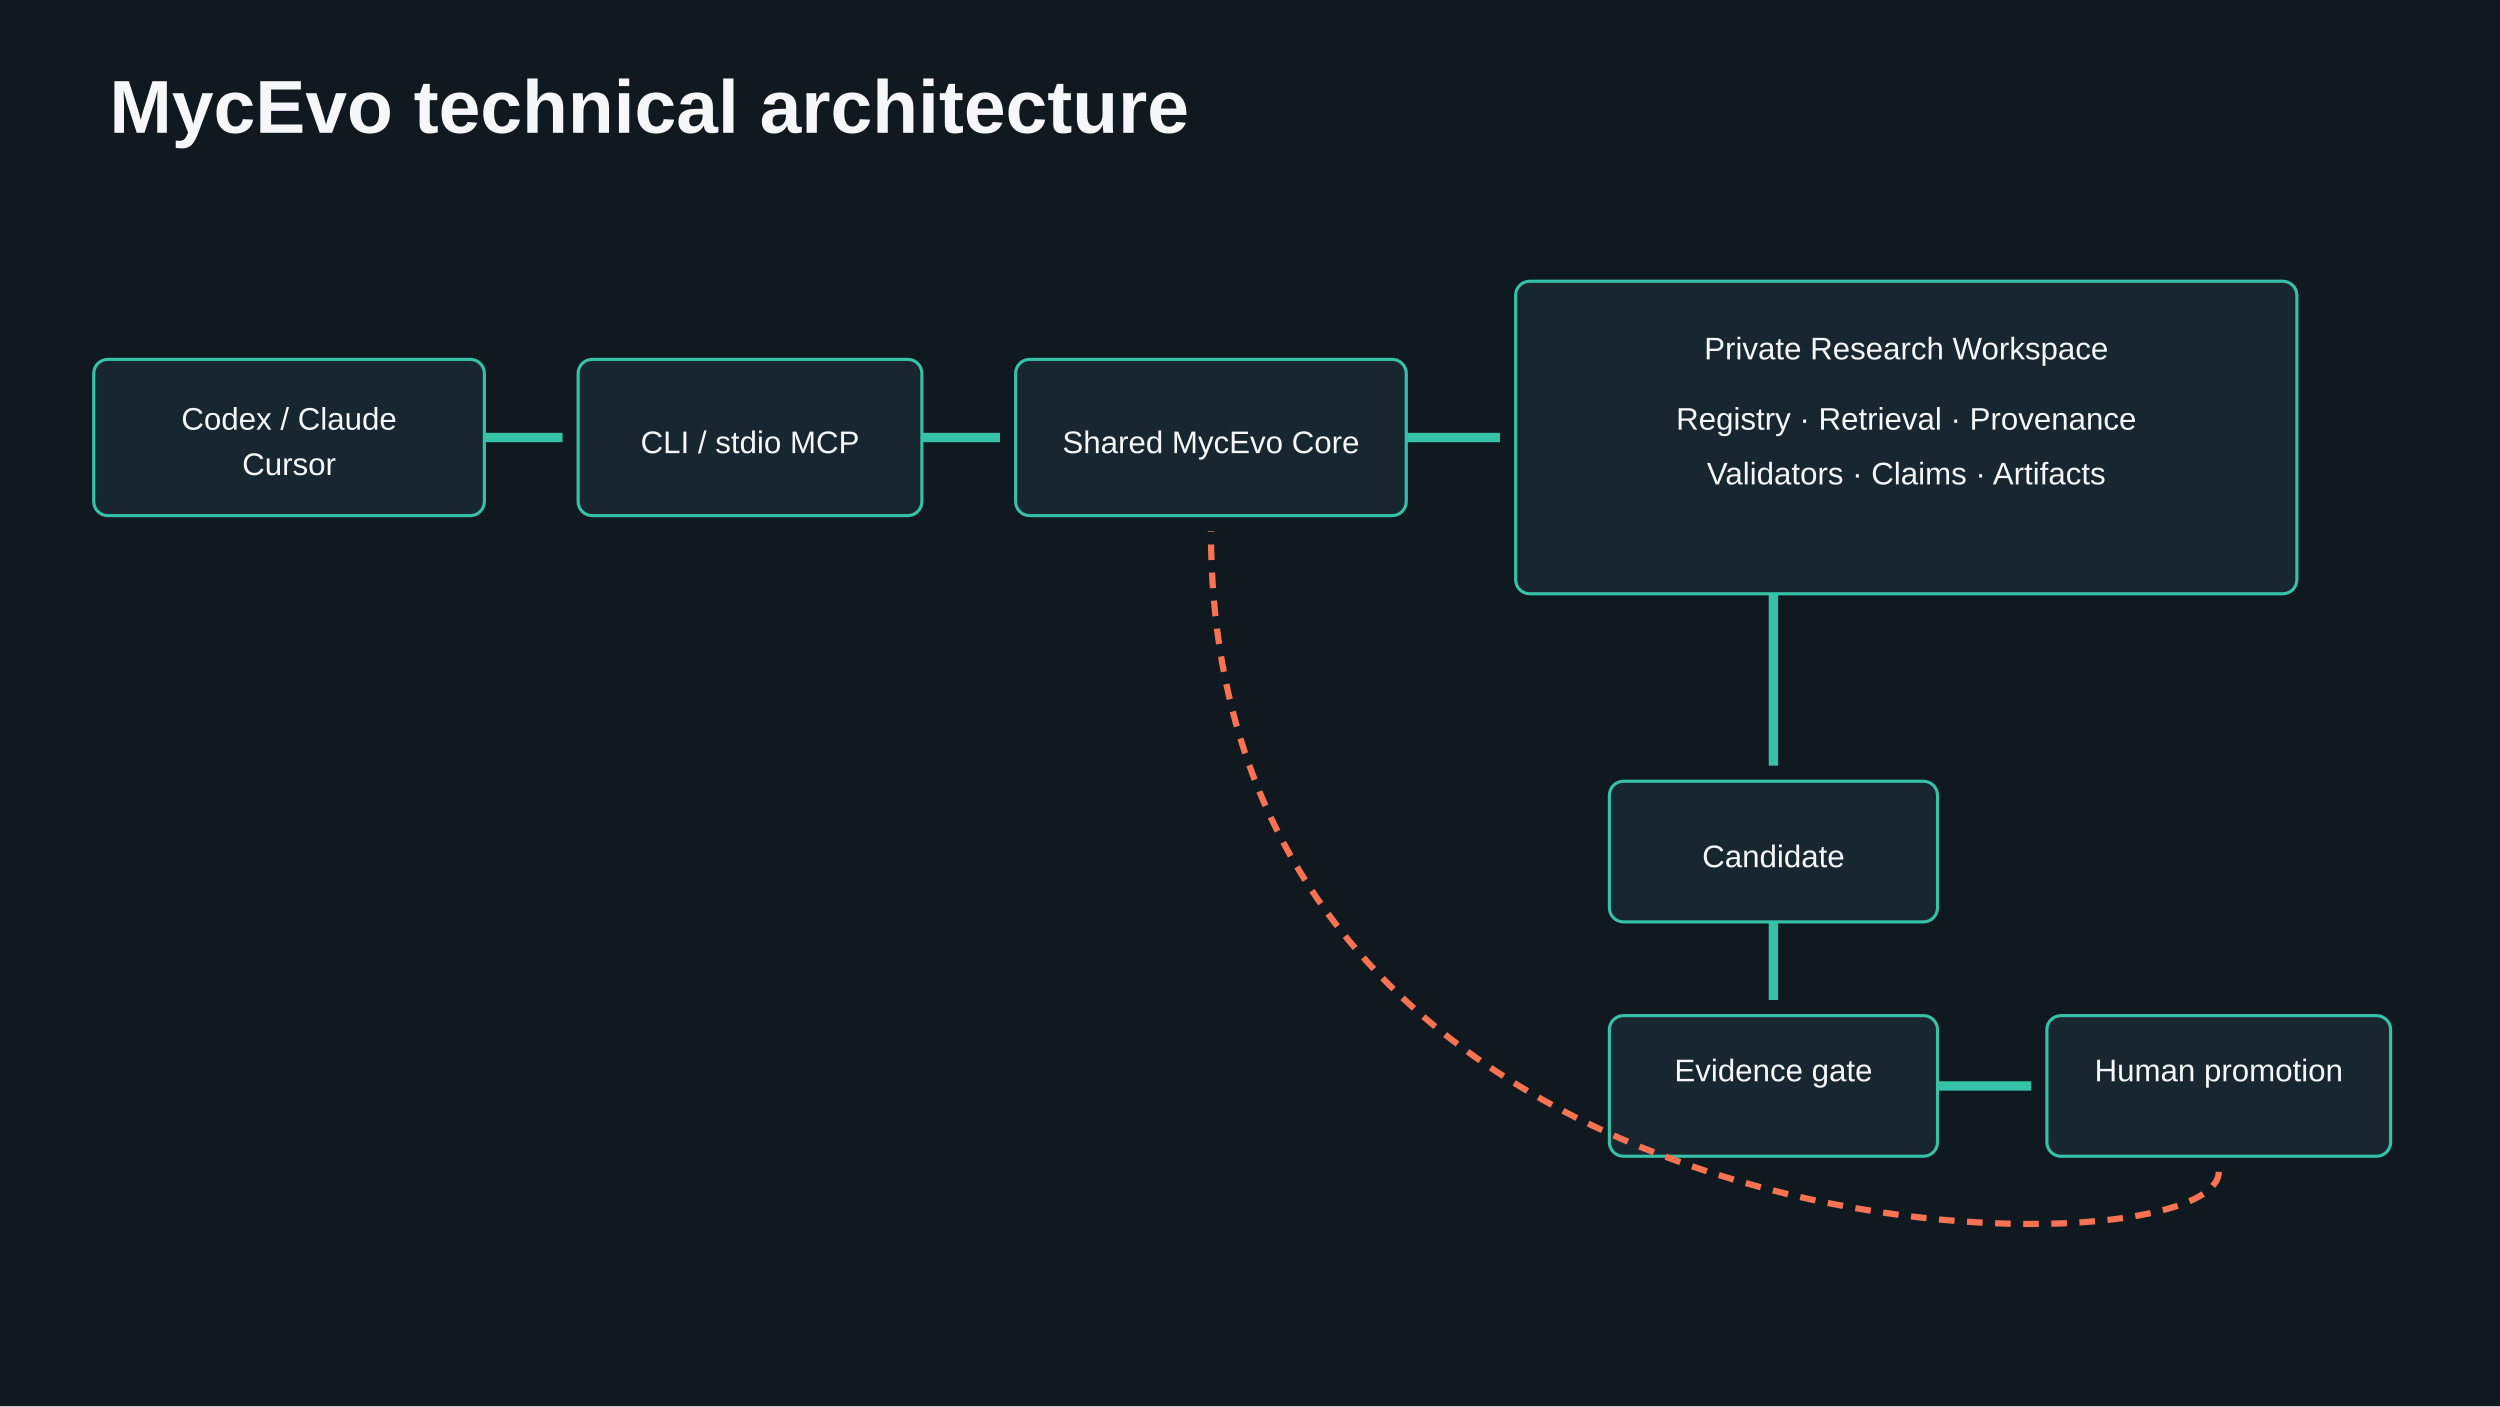
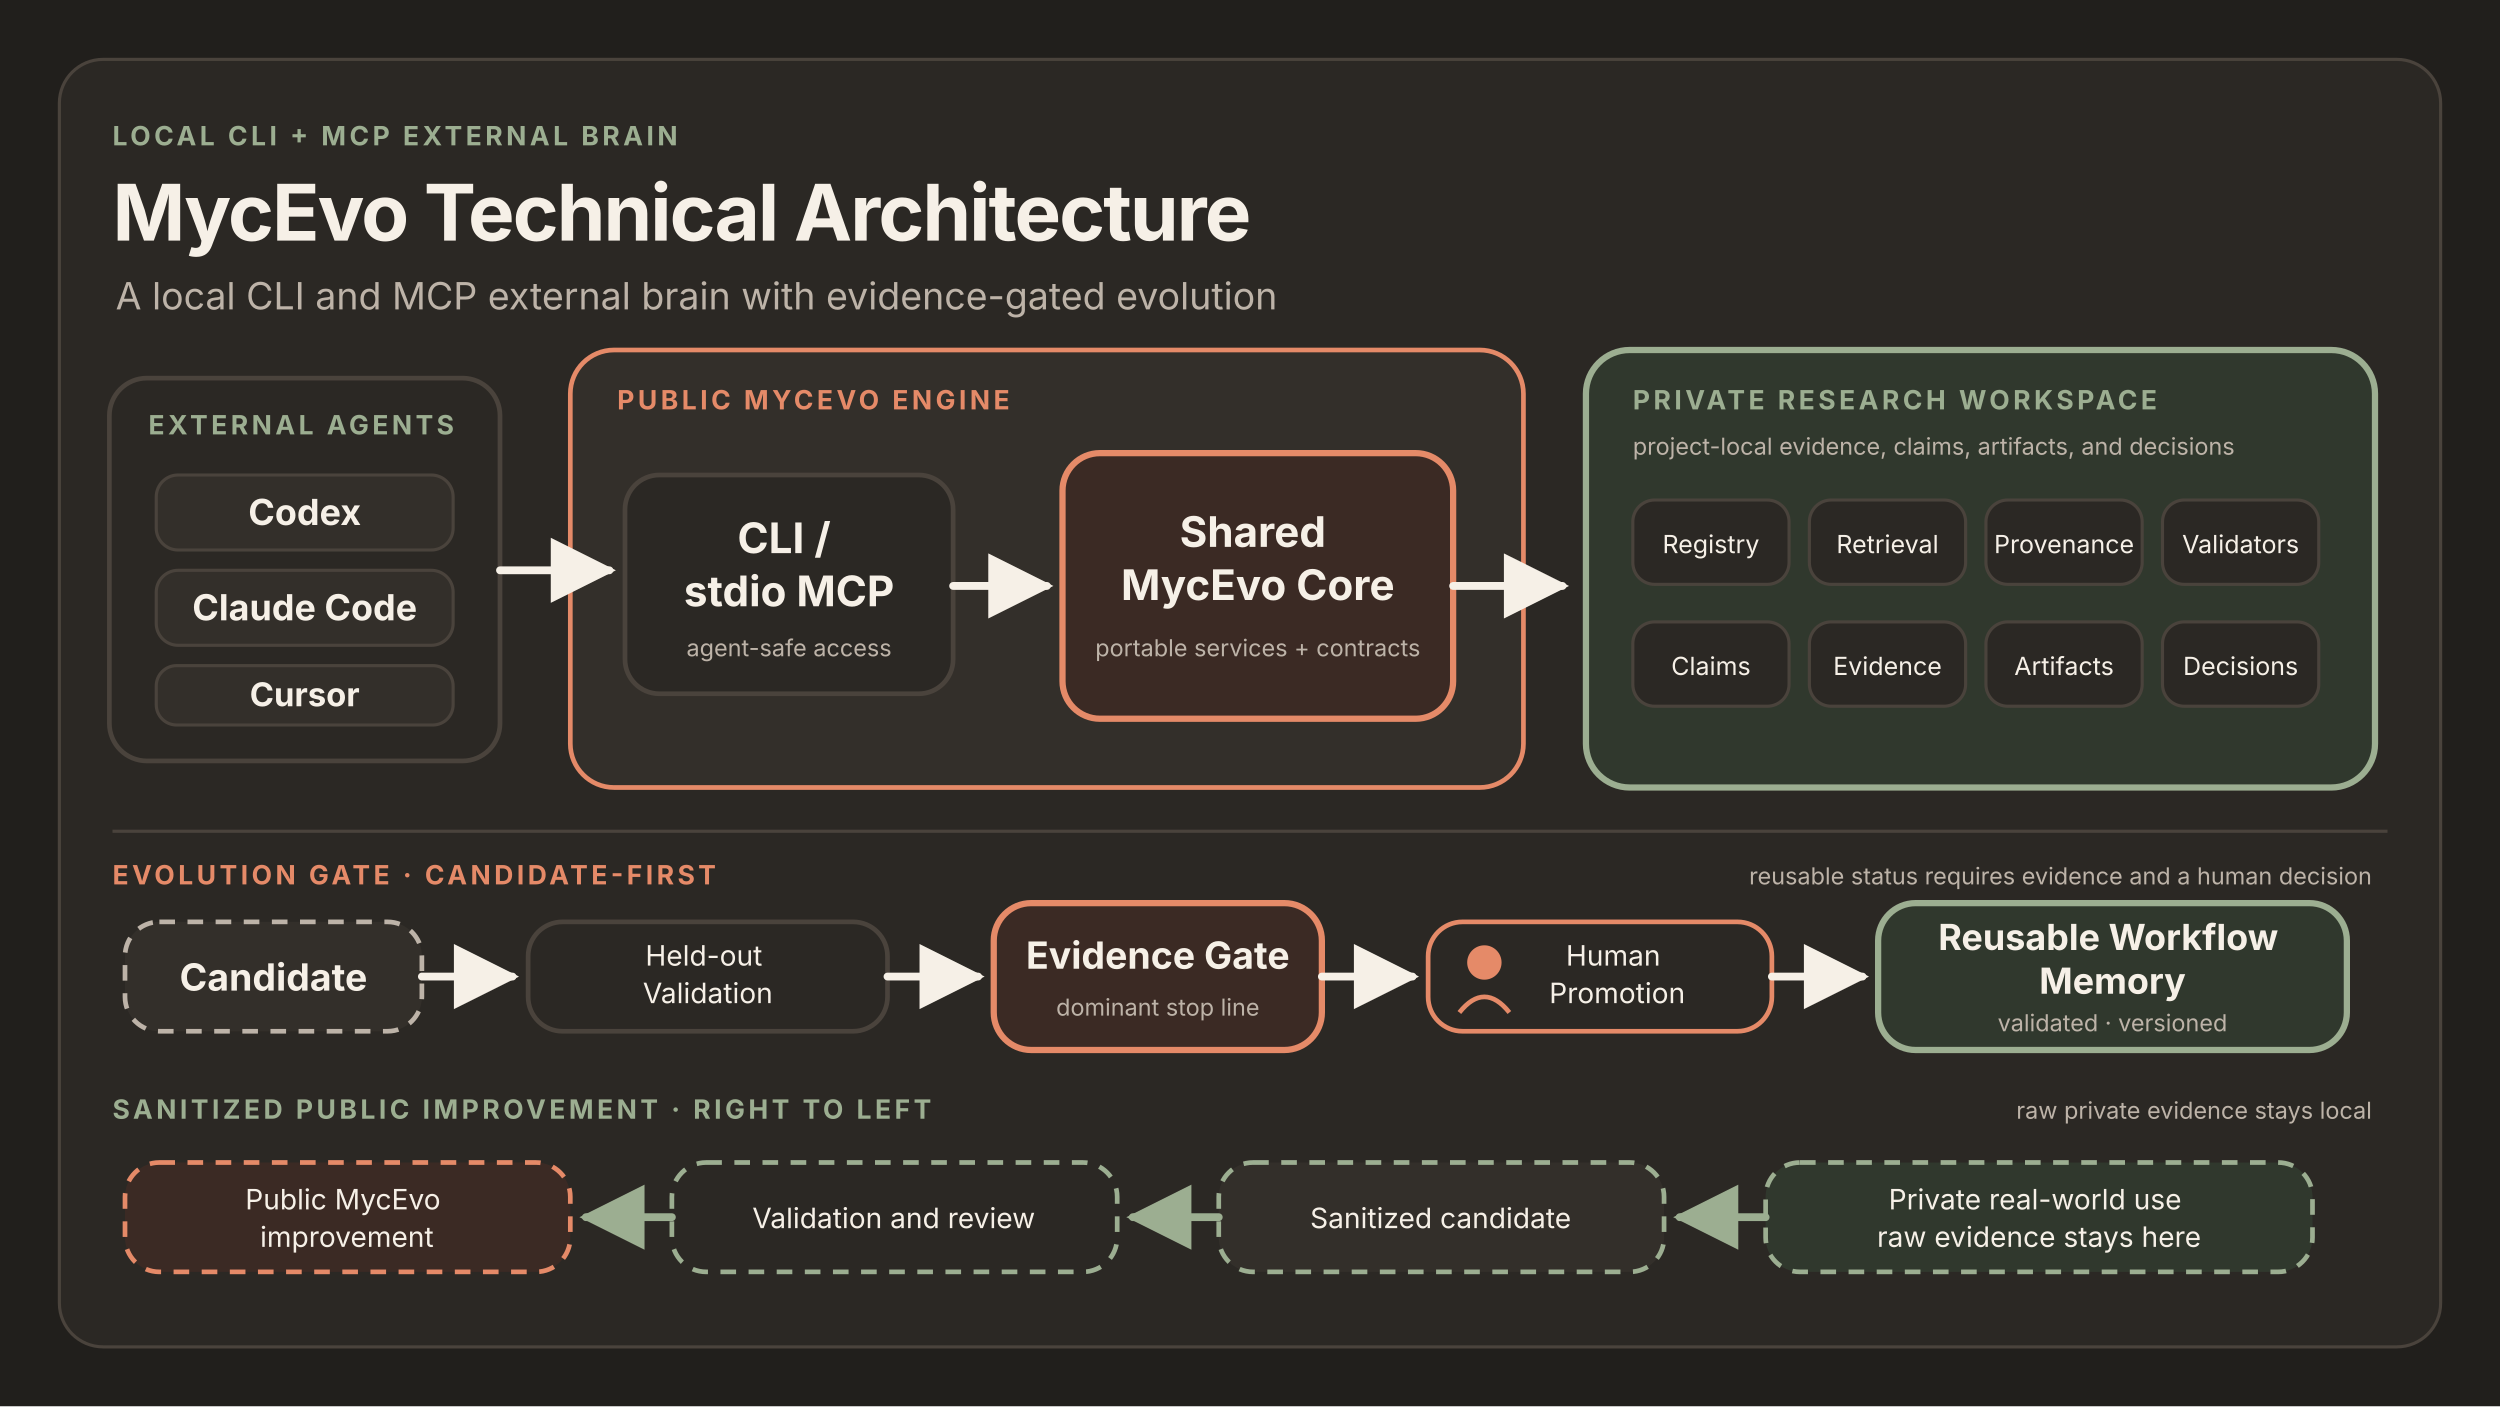
- <svg xmlns="http://www.w3.org/2000/svg" width="1600" height="900" viewBox="0 0 1600 900" role="img">
-   <rect width="1600" height="900" fill="#101820" />
-   <text x="70" y="85" font-family="Arial" font-size="48" font-weight="700" fill="#F5F7FA">MycEvo technical architecture</text>
-   <g font-family="Arial" text-anchor="middle">
-     <g fill="#182630" stroke="#36C2A6" stroke-width="2">
-       <rect x="60" y="230" width="250" height="100" rx="9" />
-       <rect x="370" y="230" width="220" height="100" rx="9" />
-       <rect x="650" y="230" width="250" height="100" rx="9" />
-       <rect x="970" y="180" width="500" height="200" rx="9" />
-       <rect x="1030" y="500" width="210" height="90" rx="9" />
-       <rect x="1030" y="650" width="210" height="90" rx="9" />
-       <rect x="1310" y="650" width="220" height="90" rx="9" />
-     </g>
-     <g fill="#F5F7FA" font-size="20">
-       <text x="185" y="275">Codex / Claude</text>
-       <text x="185" y="304">Cursor</text>
-       <text x="480" y="290">CLI / stdio MCP</text>
-       <text x="775" y="290">Shared MycEvo Core</text>
-       <text x="1220" y="230">Private Research Workspace</text>
-       <text x="1220" y="275">Registry · Retrieval · Provenance</text>
-       <text x="1220" y="310">Validators · Claims · Artifacts</text>
-       <text x="1135" y="555">Candidate</text>
-       <text x="1135" y="692">Evidence gate</text>
-       <text x="1420" y="692">Human promotion</text>
-     </g>
-     <path d="M310 280H360M590 280H640M900 280H960M1135 380V490M1135 590V640M1240 695H1300" stroke="#36C2A6" stroke-width="6" />
-     <path d="M1420 750C1420 820 775 820 775 340" fill="none" stroke="#F97352" stroke-width="4" stroke-dasharray="10 8" />
+ <svg xmlns="http://www.w3.org/2000/svg" width="1600" height="900" viewBox="0 0 1600 900" role="img" aria-labelledby="technical-dark-title technical-dark-desc">
+   <defs>
+     <marker id="technical-dark-arrow" viewBox="0 0 12 12" refX="10" refY="6" markerWidth="10" markerHeight="10" orient="auto-start-reverse">
+       <path d="M1 1 L11 6 L1 11 Z" fill="#F6F0E7" />
+     </marker>
+     <marker id="technical-dark-forest-arrow" viewBox="0 0 12 12" refX="10" refY="6" markerWidth="10" markerHeight="10" orient="auto-start-reverse">
+       <path d="M1 1 L11 6 L1 11 Z" fill="#9CAE91" />
+     </marker>
+     <style>
+     text { font-family: Inter, Arial, system-ui, Noto Sans SC, Microsoft YaHei, PingFang SC, sans-serif; fill: #F6F0E7; }
+     .title { font-size: 50px; font-weight: 750; letter-spacing: -1.2px; }
+     .subtitle { font-size: 24px; fill: #BDB3A8; }
+     .eyebrow { font-size: 17px; font-weight: 750; letter-spacing: 2.2px; fill: #9CAE91; }
+     .stage { font-size: 27px; font-weight: 750; }
+     .small { font-size: 18px; fill: #BDB3A8; }
+     .micro { font-size: 15px; fill: #BDB3A8; }
+     .pill { font-size: 15px; font-weight: 750; letter-spacing: 1.2px; }
+     .flow { fill: none; stroke: #F6F0E7; stroke-width: 5; stroke-linecap: round; marker-end: url(#technical-dark-arrow); }
+     .feedback { fill: none; stroke: #9CAE91; stroke-width: 5; stroke-linecap: round; marker-end: url(#technical-dark-forest-arrow); }
+     .line { fill: none; stroke: #4A433C; stroke-width: 3; stroke-linecap: round; }
+   </style>
+   </defs>
+   <rect width="1600" height="900" fill="#211F1C" />
+   <rect x="38" y="38" width="1524" height="824" rx="28" fill="#2B2824" stroke="#4A433C" stroke-width="2" />
+   <text x="72" y="93" class="eyebrow">LOCAL CLI + MCP EXTERNAL BRAIN</text>
+   <text x="72" y="154" class="title">MycEvo Technical Architecture</text>
+   <text x="74" y="198" class="subtitle">A local CLI and MCP external brain with evidence-gated evolution</text>
+   <rect x="70" y="242" width="250" height="245" rx="24" fill="#2B2824" stroke="#4A433C" stroke-width="3" />
+   <text x="95" y="278" class="eyebrow">EXTERNAL AGENTS</text>
+   <rect x="100" y="304" width="190" height="48" rx="14" fill="#332F2A" stroke="#4A433C" stroke-width="2" />
+   <text x="195" y="336" text-anchor="middle" class="stage" style="font-size:23px">Codex</text>
+   <rect x="100" y="365" width="190" height="48" rx="14" fill="#332F2A" stroke="#4A433C" stroke-width="2" />
+   <text x="195" y="397" text-anchor="middle" class="stage" style="font-size:23px">Claude Code</text>
+   <rect x="100" y="426" width="190" height="38" rx="13" fill="#332F2A" stroke="#4A433C" stroke-width="2" />
+   <text x="195" y="452" text-anchor="middle" class="stage" style="font-size:21px">Cursor</text>
+   <rect x="365" y="224" width="610" height="280" rx="28" fill="#332F2A" stroke="#E58A68" stroke-width="3" />
+   <text x="395" y="262" class="eyebrow" style="fill:#E58A68">PUBLIC MYCEVO ENGINE</text>
+   <rect x="400" y="304" width="210" height="140" rx="22" fill="#2B2824" stroke="#4A433C" stroke-width="3" />
+   <text x="505" y="354" text-anchor="middle" class="stage">
+     <tspan x="505">CLI /</tspan>
+     <tspan x="505" dy="34">stdio MCP</tspan>
+   </text>
+   <text x="505" y="420" text-anchor="middle" class="micro">agent-safe access</text>
+   <rect x="680" y="290" width="250" height="170" rx="24" fill="#3B2A24" stroke="#E58A68" stroke-width="4" />
+   <text x="805" y="350" text-anchor="middle" class="stage">
+     <tspan x="805">Shared</tspan>
+     <tspan x="805" dy="34">MycEvo Core</tspan>
+   </text>
+   <text x="805" y="420" text-anchor="middle" class="micro">portable services + contracts</text>
+   <path d="M320 365 H390" class="flow" />
+   <path d="M610 375 H670" class="flow" />
+   <path d="M930 375 H1000" class="flow" />
+   <rect x="1015" y="224" width="505" height="280" rx="28" fill="#30382D" stroke="#9CAE91" stroke-width="4" />
+   <text x="1045" y="262" class="eyebrow">PRIVATE RESEARCH WORKSPACE</text>
+   <text x="1045" y="291" class="micro">project-local evidence, claims, artifacts, and decisions</text>
+   <rect x="1045" y="320" width="100" height="54" rx="14" fill="#2B2824" stroke="#4A433C" stroke-width="2" />
+   <text x="1095" y="354" text-anchor="middle" class="small" style="fill:#F6F0E7;font-size:16px">Registry</text>
+   <rect x="1158" y="320" width="100" height="54" rx="14" fill="#2B2824" stroke="#4A433C" stroke-width="2" />
+   <text x="1208" y="354" text-anchor="middle" class="small" style="fill:#F6F0E7;font-size:16px">Retrieval</text>
+   <rect x="1271" y="320" width="100" height="54" rx="14" fill="#2B2824" stroke="#4A433C" stroke-width="2" />
+   <text x="1321" y="354" text-anchor="middle" class="small" style="fill:#F6F0E7;font-size:16px">Provenance</text>
+   <rect x="1384" y="320" width="100" height="54" rx="14" fill="#2B2824" stroke="#4A433C" stroke-width="2" />
+   <text x="1434" y="354" text-anchor="middle" class="small" style="fill:#F6F0E7;font-size:16px">Validators</text>
+   <rect x="1045" y="398" width="100" height="54" rx="14" fill="#2B2824" stroke="#4A433C" stroke-width="2" />
+   <text x="1095" y="432" text-anchor="middle" class="small" style="fill:#F6F0E7;font-size:16px">Claims</text>
+   <rect x="1158" y="398" width="100" height="54" rx="14" fill="#2B2824" stroke="#4A433C" stroke-width="2" />
+   <text x="1208" y="432" text-anchor="middle" class="small" style="fill:#F6F0E7;font-size:16px">Evidence</text>
+   <rect x="1271" y="398" width="100" height="54" rx="14" fill="#2B2824" stroke="#4A433C" stroke-width="2" />
+   <text x="1321" y="432" text-anchor="middle" class="small" style="fill:#F6F0E7;font-size:16px">Artifacts</text>
+   <rect x="1384" y="398" width="100" height="54" rx="14" fill="#2B2824" stroke="#4A433C" stroke-width="2" />
+   <text x="1434" y="432" text-anchor="middle" class="small" style="fill:#F6F0E7;font-size:16px">Decisions</text>
+   <line x1="72" y1="532" x2="1528" y2="532" stroke="#4A433C" stroke-width="2" />
+   <text x="72" y="566" class="eyebrow" style="fill:#E58A68">EVOLUTION GATE · CANDIDATE-FIRST</text>
+   <text x="1518" y="566" text-anchor="end" class="micro">reusable status requires evidence and a human decision</text>
+   <g aria-label="Candidate to reusable workflow memory gate">
+     <rect x="80" y="590" width="190" height="70" rx="22" fill="#332F2A" stroke="#BDB3A8" stroke-width="3" stroke-dasharray="10 8" />
+     <text x="175" y="634" text-anchor="middle" class="stage" style="font-size:24px">Candidate</text>
+     <path d="M270 625 H328" class="flow" />
+     <rect x="338" y="590" width="230" height="70" rx="22" fill="#2B2824" stroke="#4A433C" stroke-width="3" />
+     <text x="453" y="618" text-anchor="middle" class="small" style="fill:#F6F0E7">
+       <tspan x="453">Held-out</tspan>
+       <tspan x="453" dy="24">Validation</tspan>
+     </text>
+     <path d="M568 625 H626" class="flow" />
+     <rect x="636" y="578" width="210" height="94" rx="24" fill="#3B2A24" stroke="#E58A68" stroke-width="4" />
+     <text x="741" y="620" text-anchor="middle" class="stage" style="font-size:24px">Evidence Gate</text>
+     <text x="741" y="650" text-anchor="middle" class="micro">dominant stop line</text>
+     <path d="M846 625 H904" class="flow" />
+     <rect x="914" y="590" width="220" height="70" rx="22" fill="#2B2824" stroke="#E58A68" stroke-width="3" />
+     <circle cx="950" cy="616" r="11" fill="#E58A68" />
+     <path d="M934 648 Q950 628 966 648" fill="none" stroke="#E58A68" stroke-width="3" />
+     <text x="1035" y="618" text-anchor="middle" class="small" style="fill:#F6F0E7">
+       <tspan x="1035">Human</tspan>
+       <tspan x="1035" dy="24">Promotion</tspan>
+     </text>
+     <path d="M1134 625 H1192" class="flow" />
+     <rect x="1202" y="578" width="300" height="94" rx="24" fill="#30382D" stroke="#9CAE91" stroke-width="4" />
+     <text x="1352" y="608" text-anchor="middle" class="stage" style="font-size:23px">
+       <tspan x="1352">Reusable Workflow</tspan>
+       <tspan x="1352" dy="28">Memory</tspan>
+     </text>
+     <text x="1352" y="660" text-anchor="middle" class="micro">validated · versioned</text>
+   </g>
+   <text x="72" y="716" class="eyebrow">SANITIZED PUBLIC IMPROVEMENT · RIGHT TO LEFT</text>
+   <text x="1518" y="716" text-anchor="end" class="micro">raw private evidence stays local</text>
+   <g aria-label="Private real-world use to sanitized candidate to validation and review to public MycEvo improvement">
+     <rect x="1130" y="744" width="350" height="70" rx="22" fill="#30382D" stroke="#9CAE91" stroke-width="3" stroke-dasharray="10 8" />
+     <text x="1305" y="774" text-anchor="middle" class="small" style="fill:#F6F0E7">
+       <tspan x="1305">Private real-world use</tspan>
+       <tspan x="1305" dy="24">raw evidence stays here</tspan>
+     </text>
+     <path d="M1130 779 H1075" class="feedback" />
+     <rect x="780" y="744" width="285" height="70" rx="22" fill="#332F2A" stroke="#9CAE91" stroke-width="3" stroke-dasharray="10 8" />
+     <text x="922" y="786" text-anchor="middle" class="small" style="fill:#F6F0E7">Sanitized candidate</text>
+     <path d="M780 779 H725" class="feedback" />
+     <rect x="430" y="744" width="285" height="70" rx="22" fill="#2B2824" stroke="#9CAE91" stroke-width="3" stroke-dasharray="10 8" />
+     <text x="572" y="786" text-anchor="middle" class="small" style="fill:#F6F0E7">Validation and review</text>
+     <path d="M430 779 H375" class="feedback" />
+     <rect x="80" y="744" width="285" height="70" rx="22" fill="#3B2A24" stroke="#E58A68" stroke-width="3" stroke-dasharray="10 8" />
+     <text x="222" y="774" text-anchor="middle" class="small" style="fill:#F6F0E7">
+       <tspan x="222">Public MycEvo</tspan>
+       <tspan x="222" dy="24">improvement</tspan>
+     </text>
  </g>
</svg>
